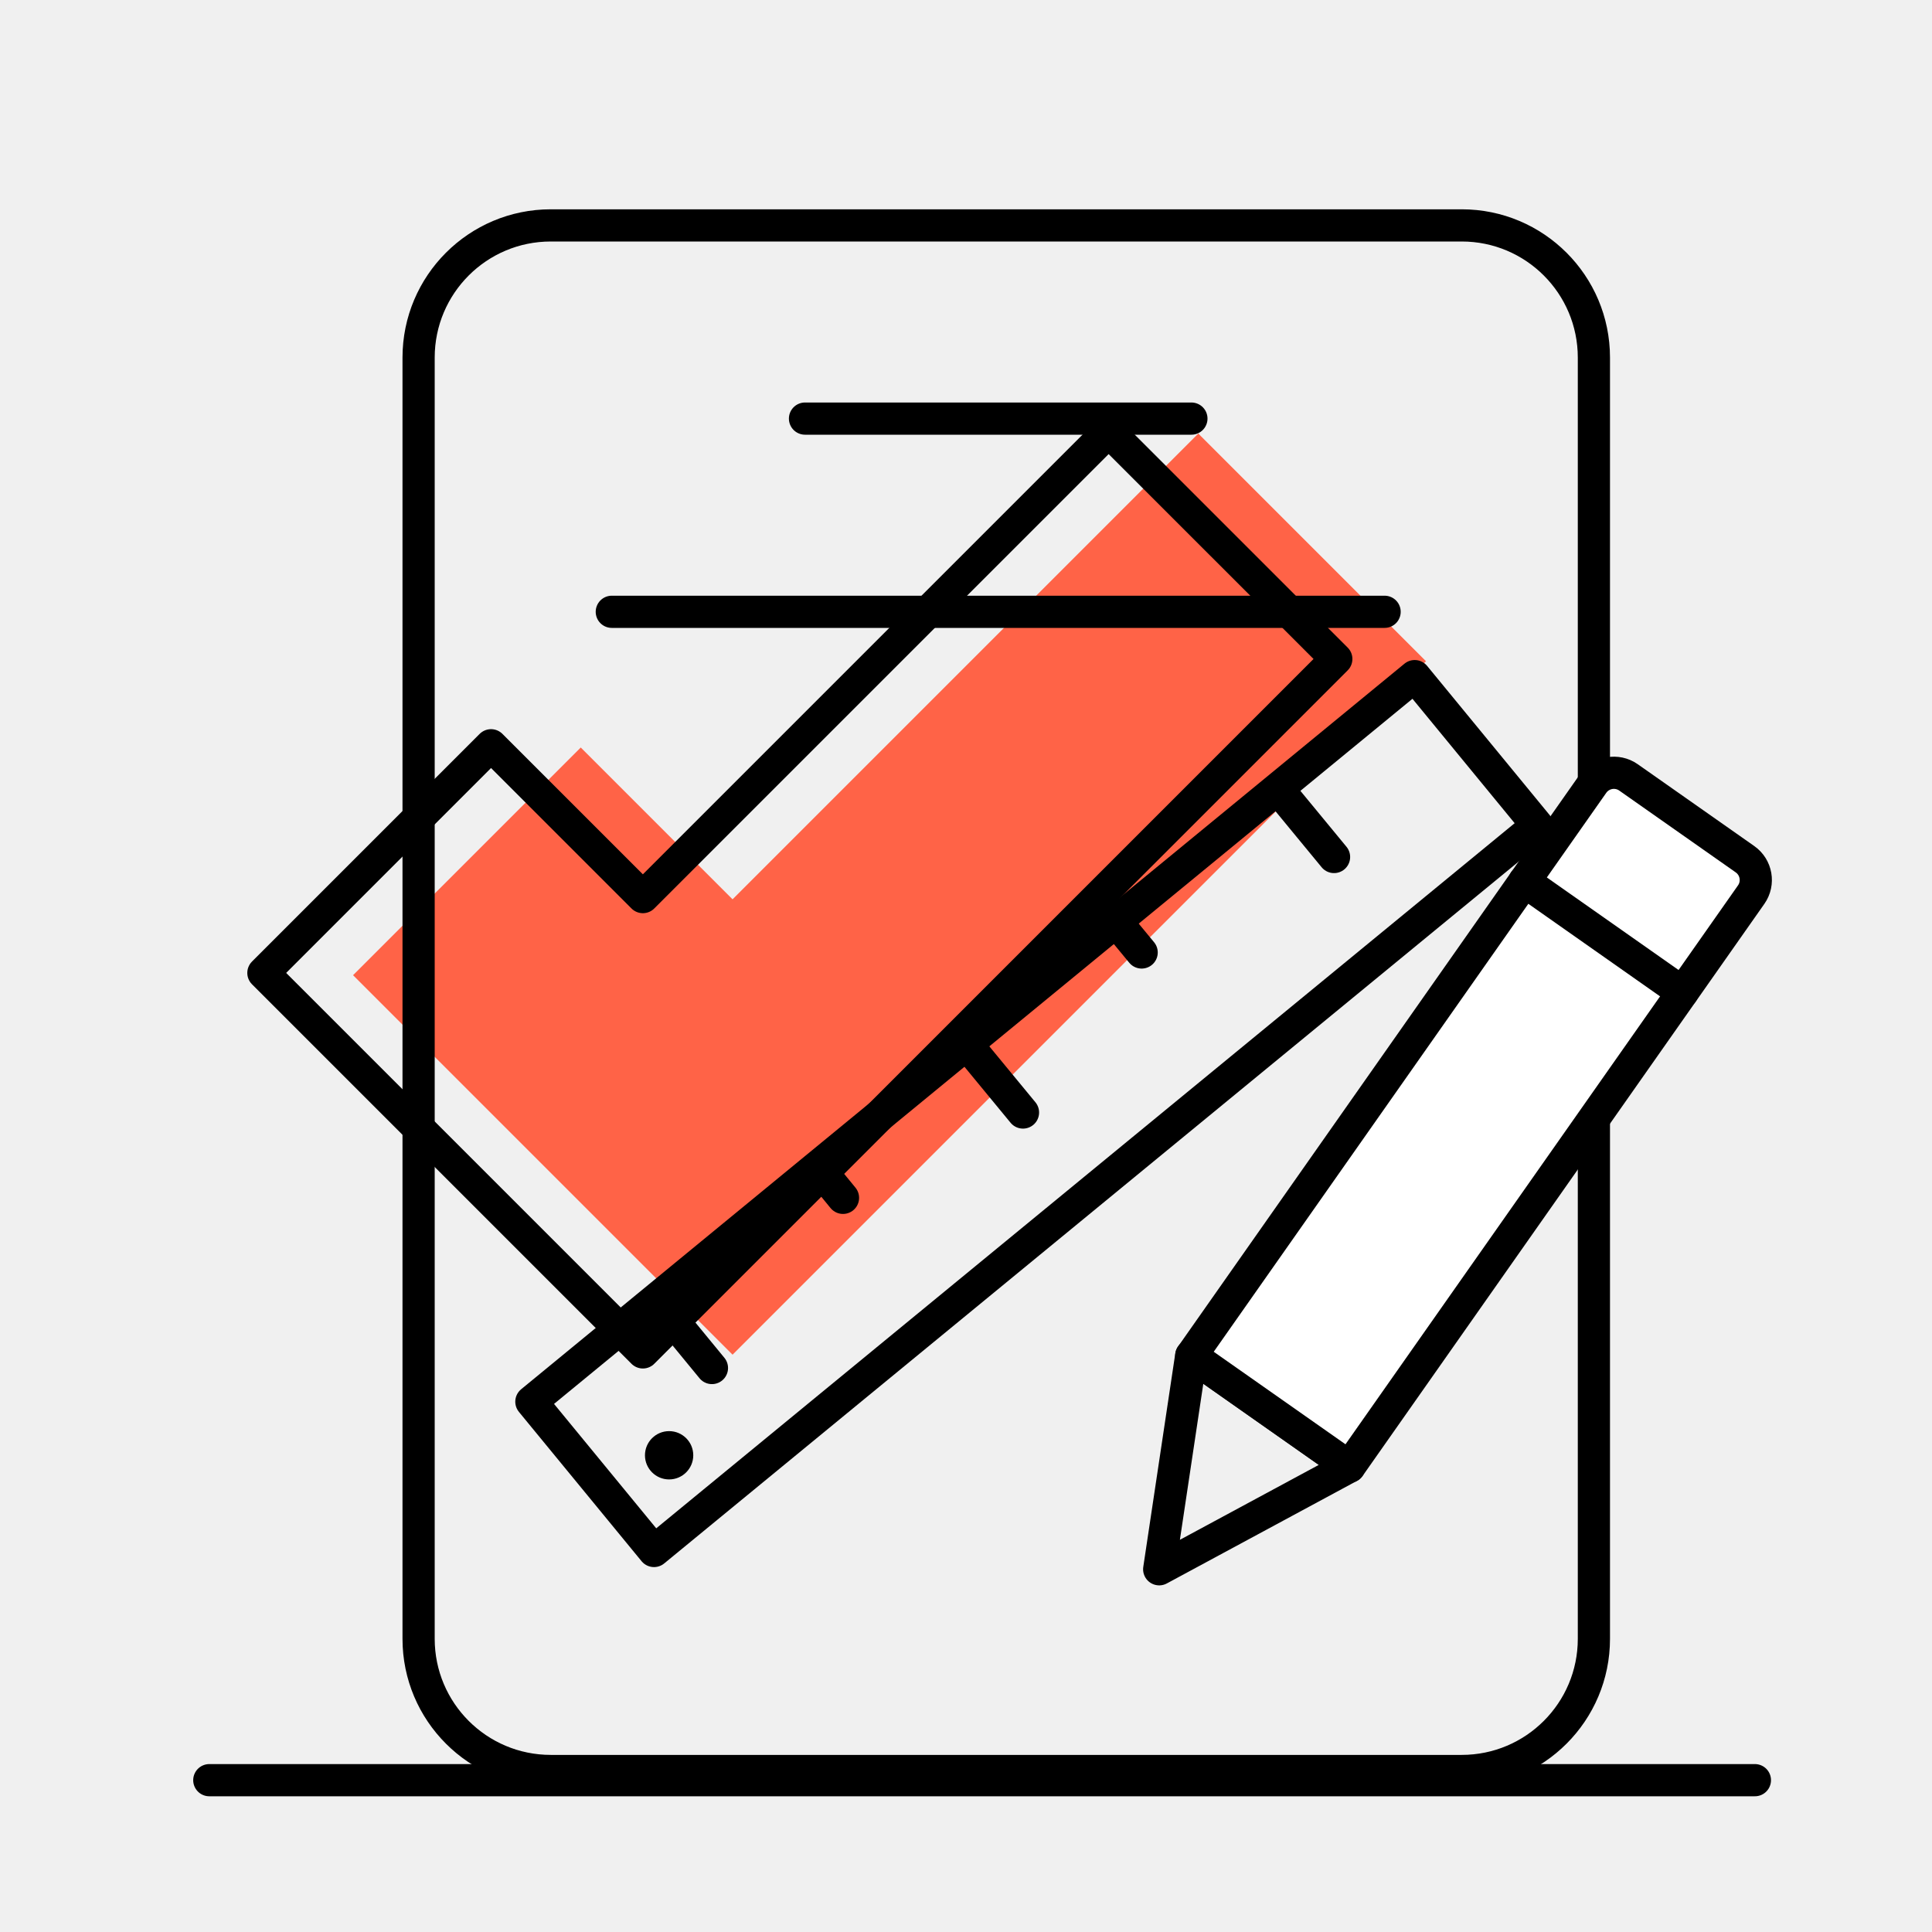
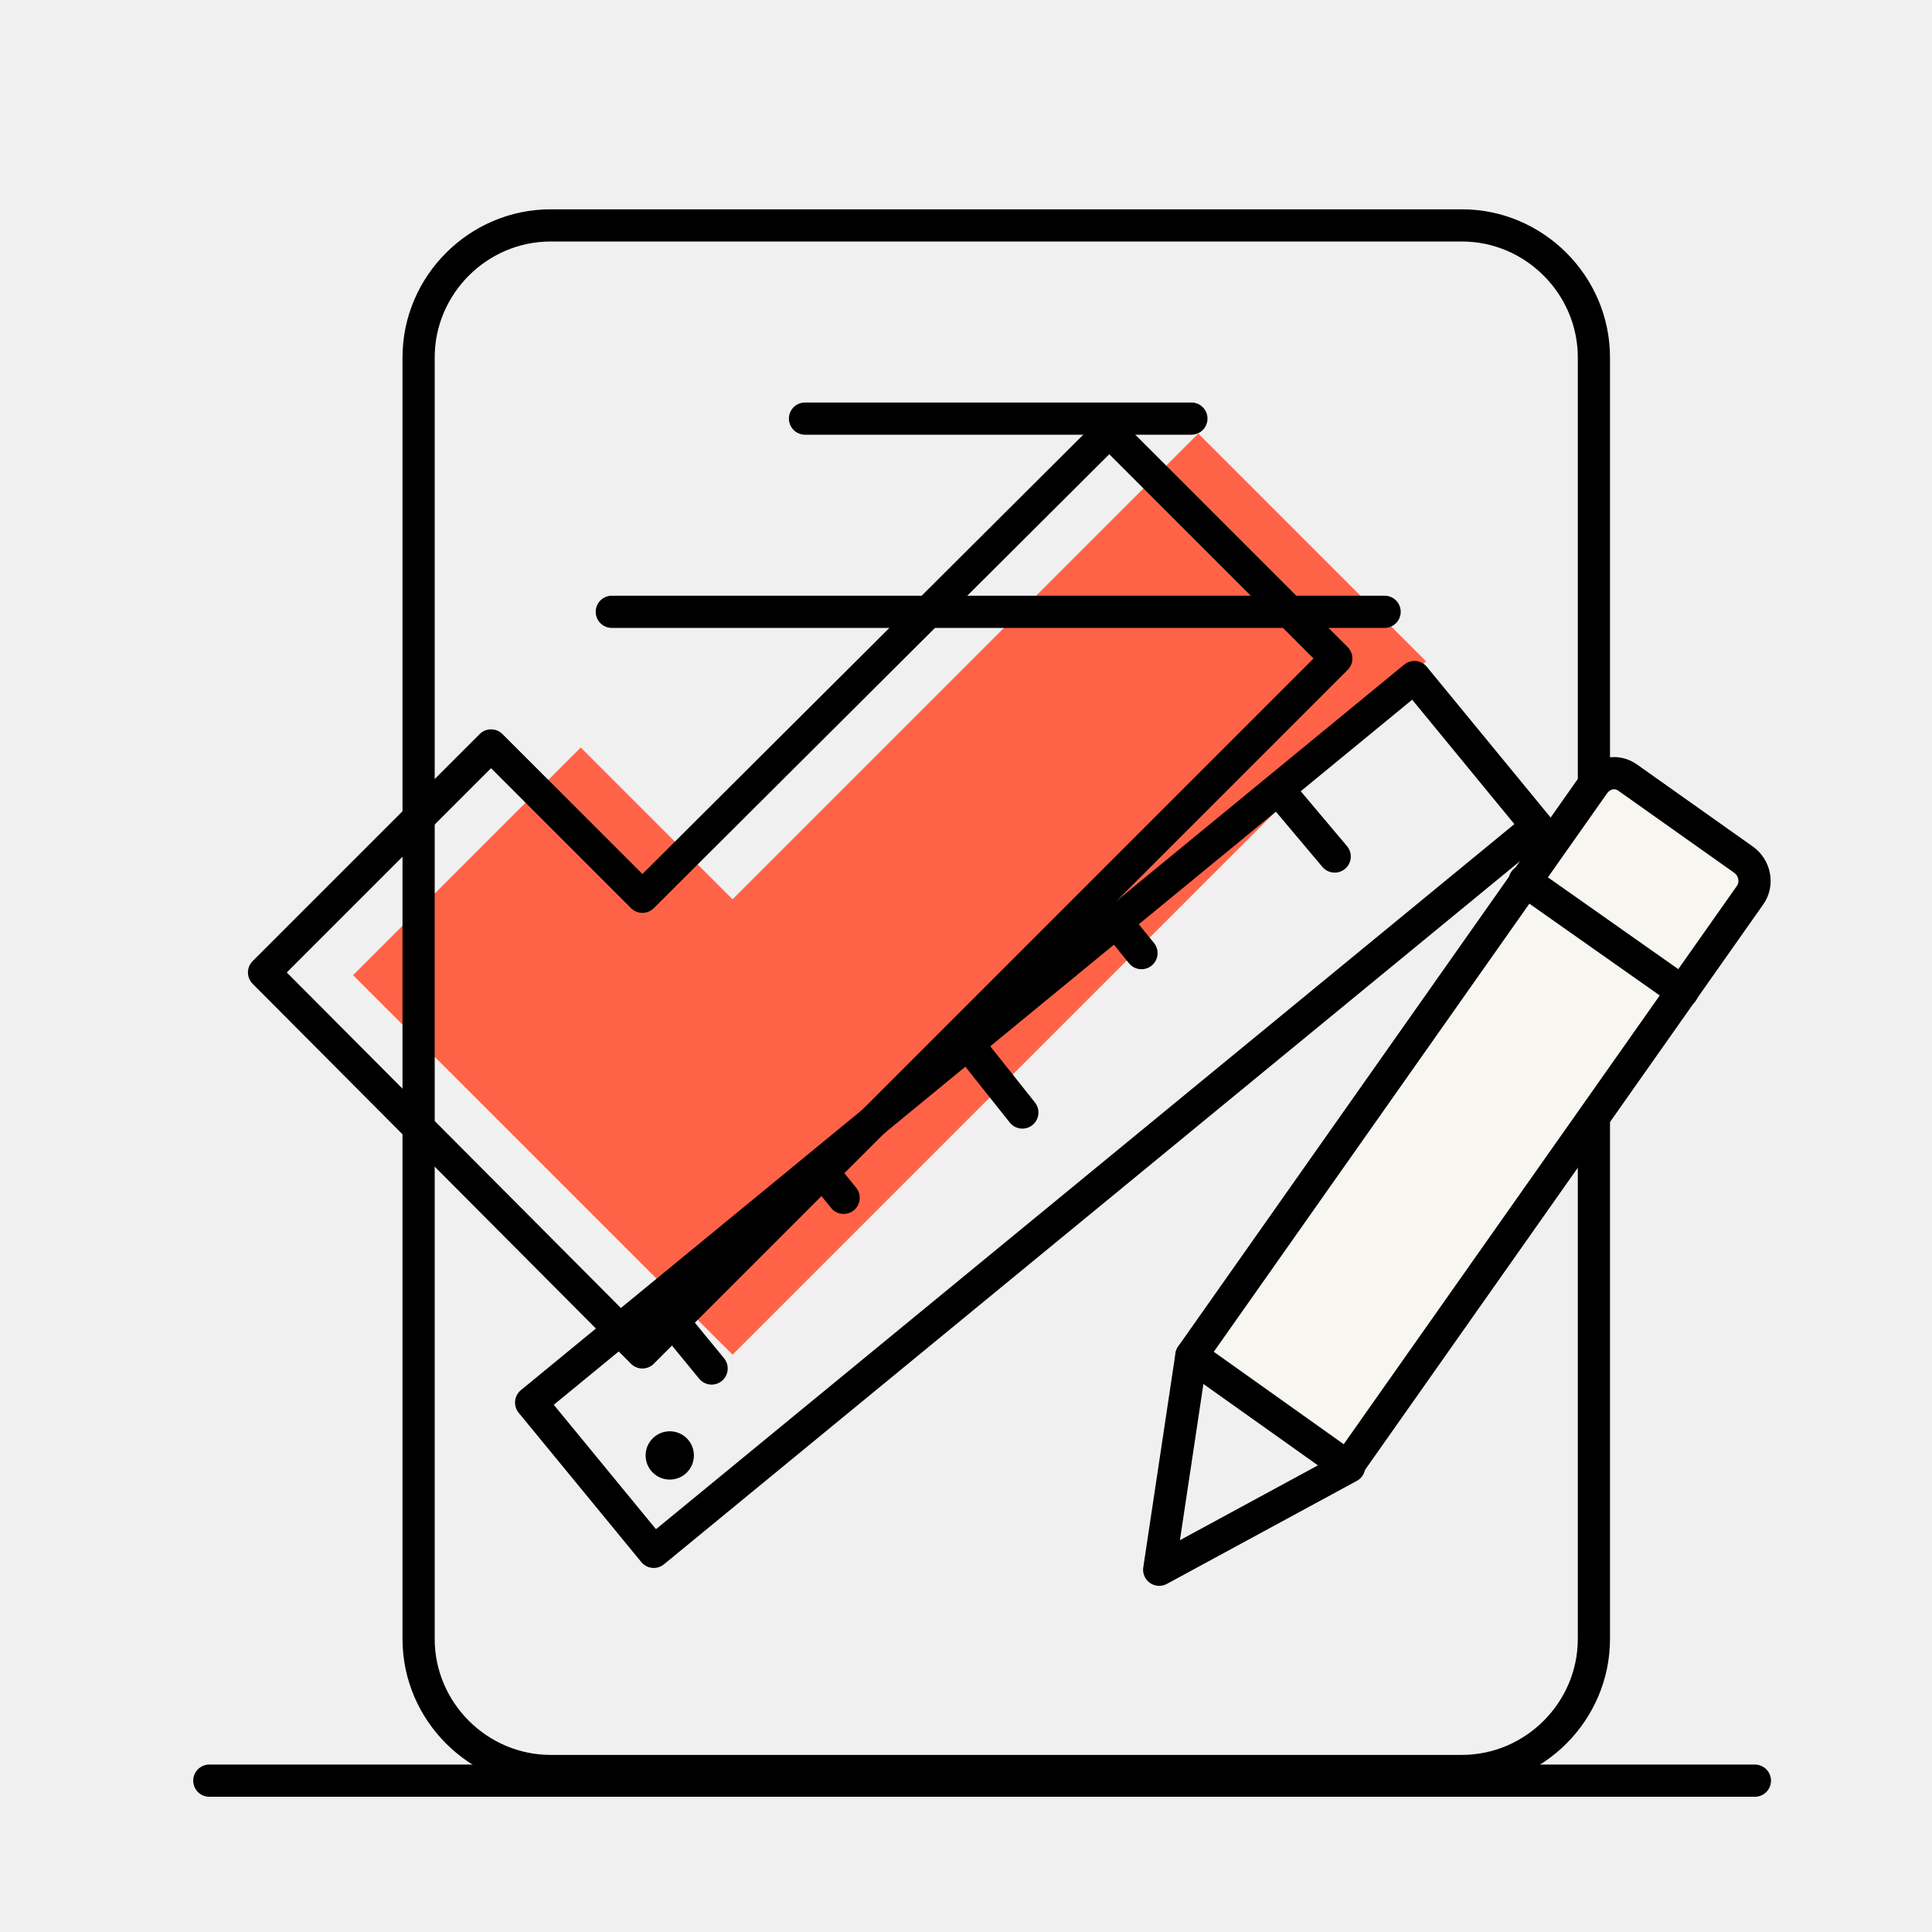
- <svg xmlns="http://www.w3.org/2000/svg" viewBox="0 0 120 120">
-   <polyline points="29 53.5 45.5 70 81.5 34" style="fill:none;stroke:tomato;stroke-miterlimit:10;stroke-width:20px" />
-   <polygon points="39.93 84 16.36 60.43 30.5 46.29 39.93 55.72 68.86 26.79 83 40.93 39.93 84" style="fill:none;stroke:#000;stroke-linecap:round;stroke-linejoin:round;stroke-width:2px" />
-   <line x1="109" y1="110.57" x2="13" y2="110.57" style="fill:none;stroke:#000;stroke-linecap:round;stroke-linejoin:round;stroke-width:2px" />
-   <polygon points="73.99 84.2 72 97.47 83.81 91.1 73.99 84.2" style="fill:none;stroke:#000;stroke-linecap:round;stroke-linejoin:round;stroke-width:2px" />
-   <rect x="58.24" y="33.67" width="12" height="71" transform="translate(76.92 -24.38) rotate(50.6)" style="fill:none;stroke:#000;stroke-linecap:round;stroke-linejoin:round;stroke-width:2px" />
-   <line x1="41.04" y1="81.1" x2="44.22" y2="84.97" style="fill:none;stroke:#000;stroke-linecap:round;stroke-linejoin:round;stroke-width:2px" />
-   <line x1="51.09" y1="72.85" x2="52.36" y2="74.4" style="fill:none;stroke:#000;stroke-linecap:round;stroke-linejoin:round;stroke-width:2px" />
-   <line x1="69.64" y1="57.62" x2="70.91" y2="59.16" style="fill:none;stroke:#000;stroke-linecap:round;stroke-linejoin:round;stroke-width:2px" />
-   <line x1="60.36" y1="65.24" x2="63.54" y2="69.1" style="fill:none;stroke:#000;stroke-linecap:round;stroke-linejoin:round;stroke-width:2px" />
-   <line x1="79.68" y1="49.37" x2="82.86" y2="53.23" style="fill:none;stroke:#000;stroke-linecap:round;stroke-linejoin:round;stroke-width:2px" />
-   <circle cx="41.56" cy="90.39" r="1.5" />
-   <rect x="26" y="14" width="73" height="96" rx="8.21" style="fill:none;stroke:#000;stroke-linecap:round;stroke-linejoin:round;stroke-width:2px" />
-   <line x1="38" y1="38" x2="86" y2="38" style="fill:none;stroke:#000;stroke-linecap:round;stroke-linejoin:round;stroke-width:2px" />
-   <line x1="50" y1="26" x2="74" y2="26" style="fill:none;stroke:#000;stroke-linecap:round;stroke-linejoin:round;stroke-width:2px" />
-   <path d="M87.41,46.74h8.84a1.58,1.58,0,0,1,1.58,1.58V91.74a0,0,0,0,1,0,0h-12a0,0,0,0,1,0,0V48.32A1.58,1.58,0,0,1,87.41,46.74Z" transform="translate(56.48 -40.2) rotate(35.08)" style="fill:#fff;stroke:#000;stroke-linecap:round;stroke-linejoin:round;stroke-width:2px" />
-   <line x1="94.68" y1="54.74" x2="104.5" y2="61.64" style="fill:none;stroke:#000;stroke-linecap:round;stroke-linejoin:round;stroke-width:2px" />
+ <svg xmlns="http://www.w3.org/2000/svg" version="1.1" id="Layer_1" x="0px" y="0px" viewBox="0 0 120 120" style="enable-background:new 0 0 120 120;" xml:space="preserve">
+   <style type="text/css">
+ 	.st0{fill:none;stroke:#FF6347;stroke-width:20;stroke-miterlimit:10;}
+ 	.st1{fill:none;stroke:#000000;stroke-width:2;stroke-linecap:round;stroke-linejoin:round;}
+ 	.st2{fill:#F7F6F1;stroke:#000000;stroke-width:2;stroke-linecap:round;stroke-linejoin:round;}
+ </style>
+   <polyline class="st0" points="29,53.5 45.5,70 81.5,34 " />
+   <polygon class="st1" points="39.9,84 16.4,60.4 30.5,46.3 39.9,55.7 68.9,26.8 83,40.9 " />
+   <line class="st1" x1="109" y1="110.6" x2="13" y2="110.6" />
+   <polygon class="st1" points="74,84.2 72,97.5 83.8,91.1 " />
+   <rect x="28.7" y="63.2" transform="matrix(0.7727 -0.6347 0.6347 0.7727 -29.3002 56.4972)" class="st1" width="71" height="12" />
+   <line class="st1" x1="41" y1="81.1" x2="44.2" y2="85" />
+   <line class="st1" x1="51.1" y1="72.8" x2="52.4" y2="74.4" />
+   <line class="st1" x1="69.6" y1="57.6" x2="70.9" y2="59.2" />
+   <line class="st1" x1="60.4" y1="65.2" x2="63.5" y2="69.1" />
+   <line class="st1" x1="79.7" y1="49.4" x2="82.9" y2="53.2" />
+   <circle cx="41.6" cy="90.4" r="1.5" />
+   <path class="st1" d="M34.2,14h56.6c4.5,0,8.2,3.7,8.2,8.2v79.6c0,4.5-3.7,8.2-8.2,8.2H34.2c-4.5,0-8.2-3.7-8.2-8.2V22.2  C26,17.7,29.7,14,34.2,14z" />
+   <line class="st1" x1="38" y1="38" x2="86" y2="38" />
+   <line class="st1" x1="50" y1="26" x2="74" y2="26" />
+   <path class="st2" d="M101.1,48.3l7.2,5.1c0.7,0.5,0.9,1.5,0.4,2.2v0l-25,35.5l0,0L74,84.2l0,0l25-35.5  C99.5,48,100.4,47.8,101.1,48.3z" />
+   <line class="st1" x1="94.7" y1="54.7" x2="104.5" y2="61.6" />
</svg>
